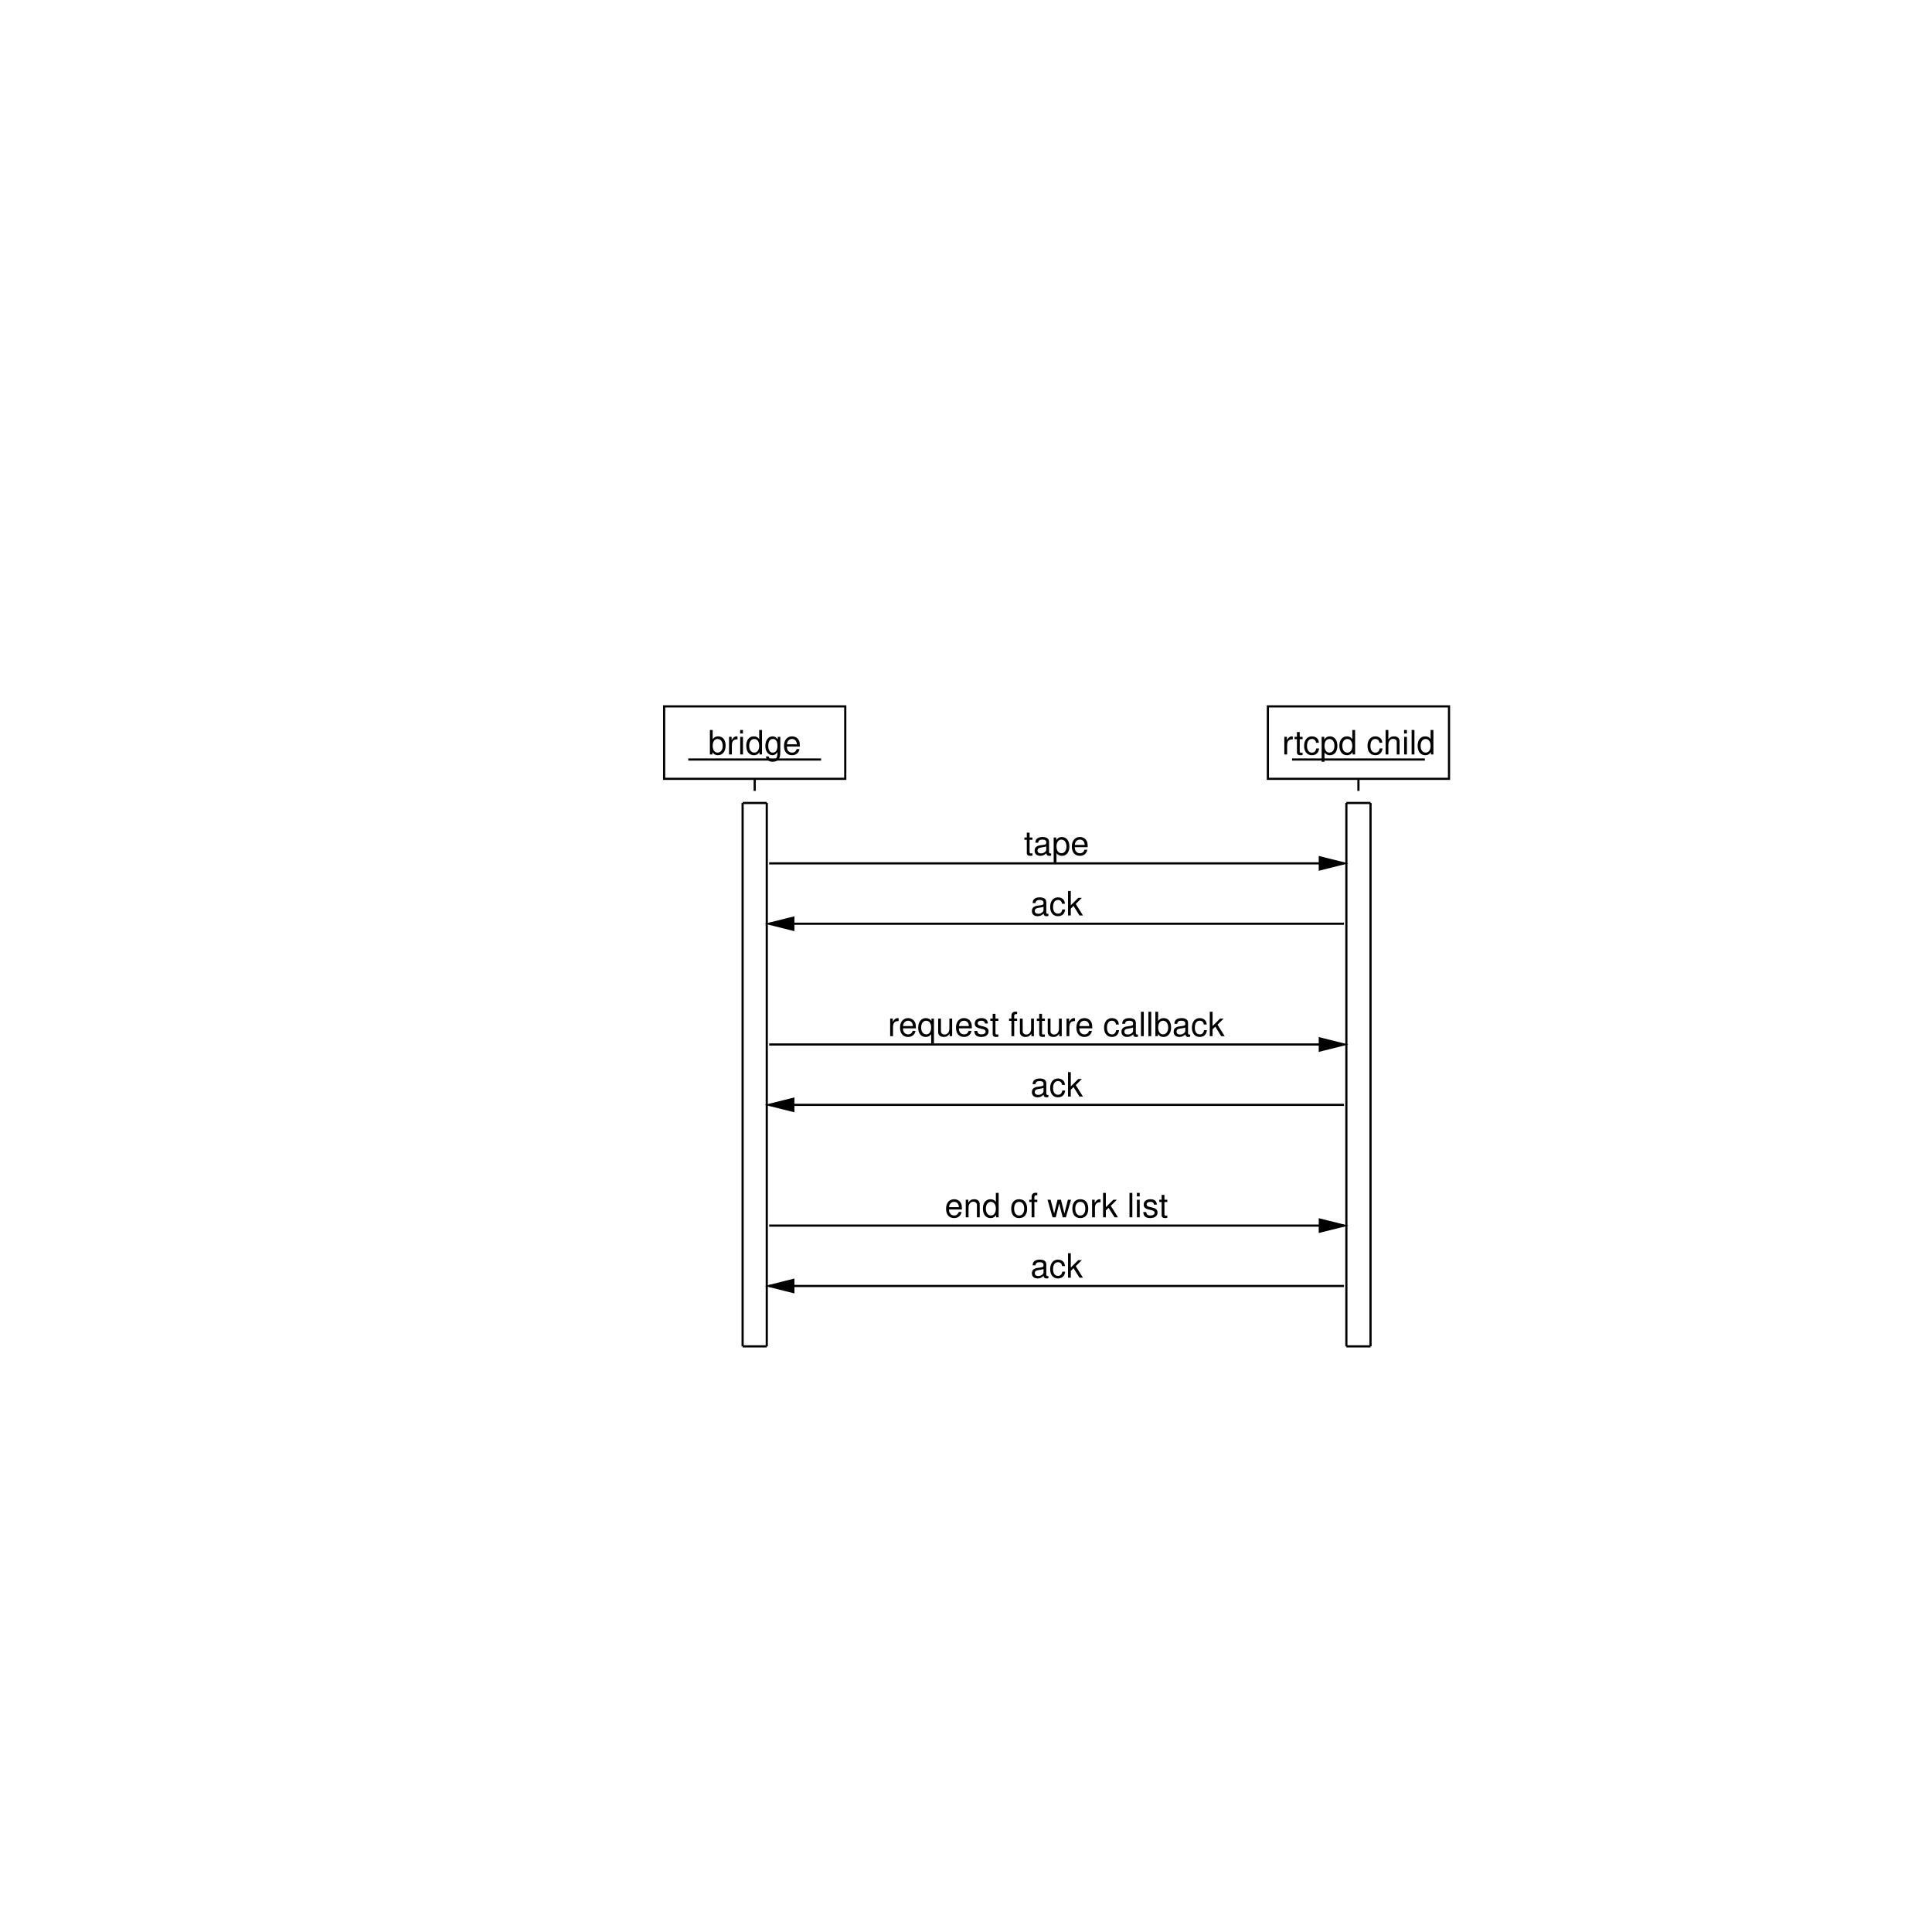
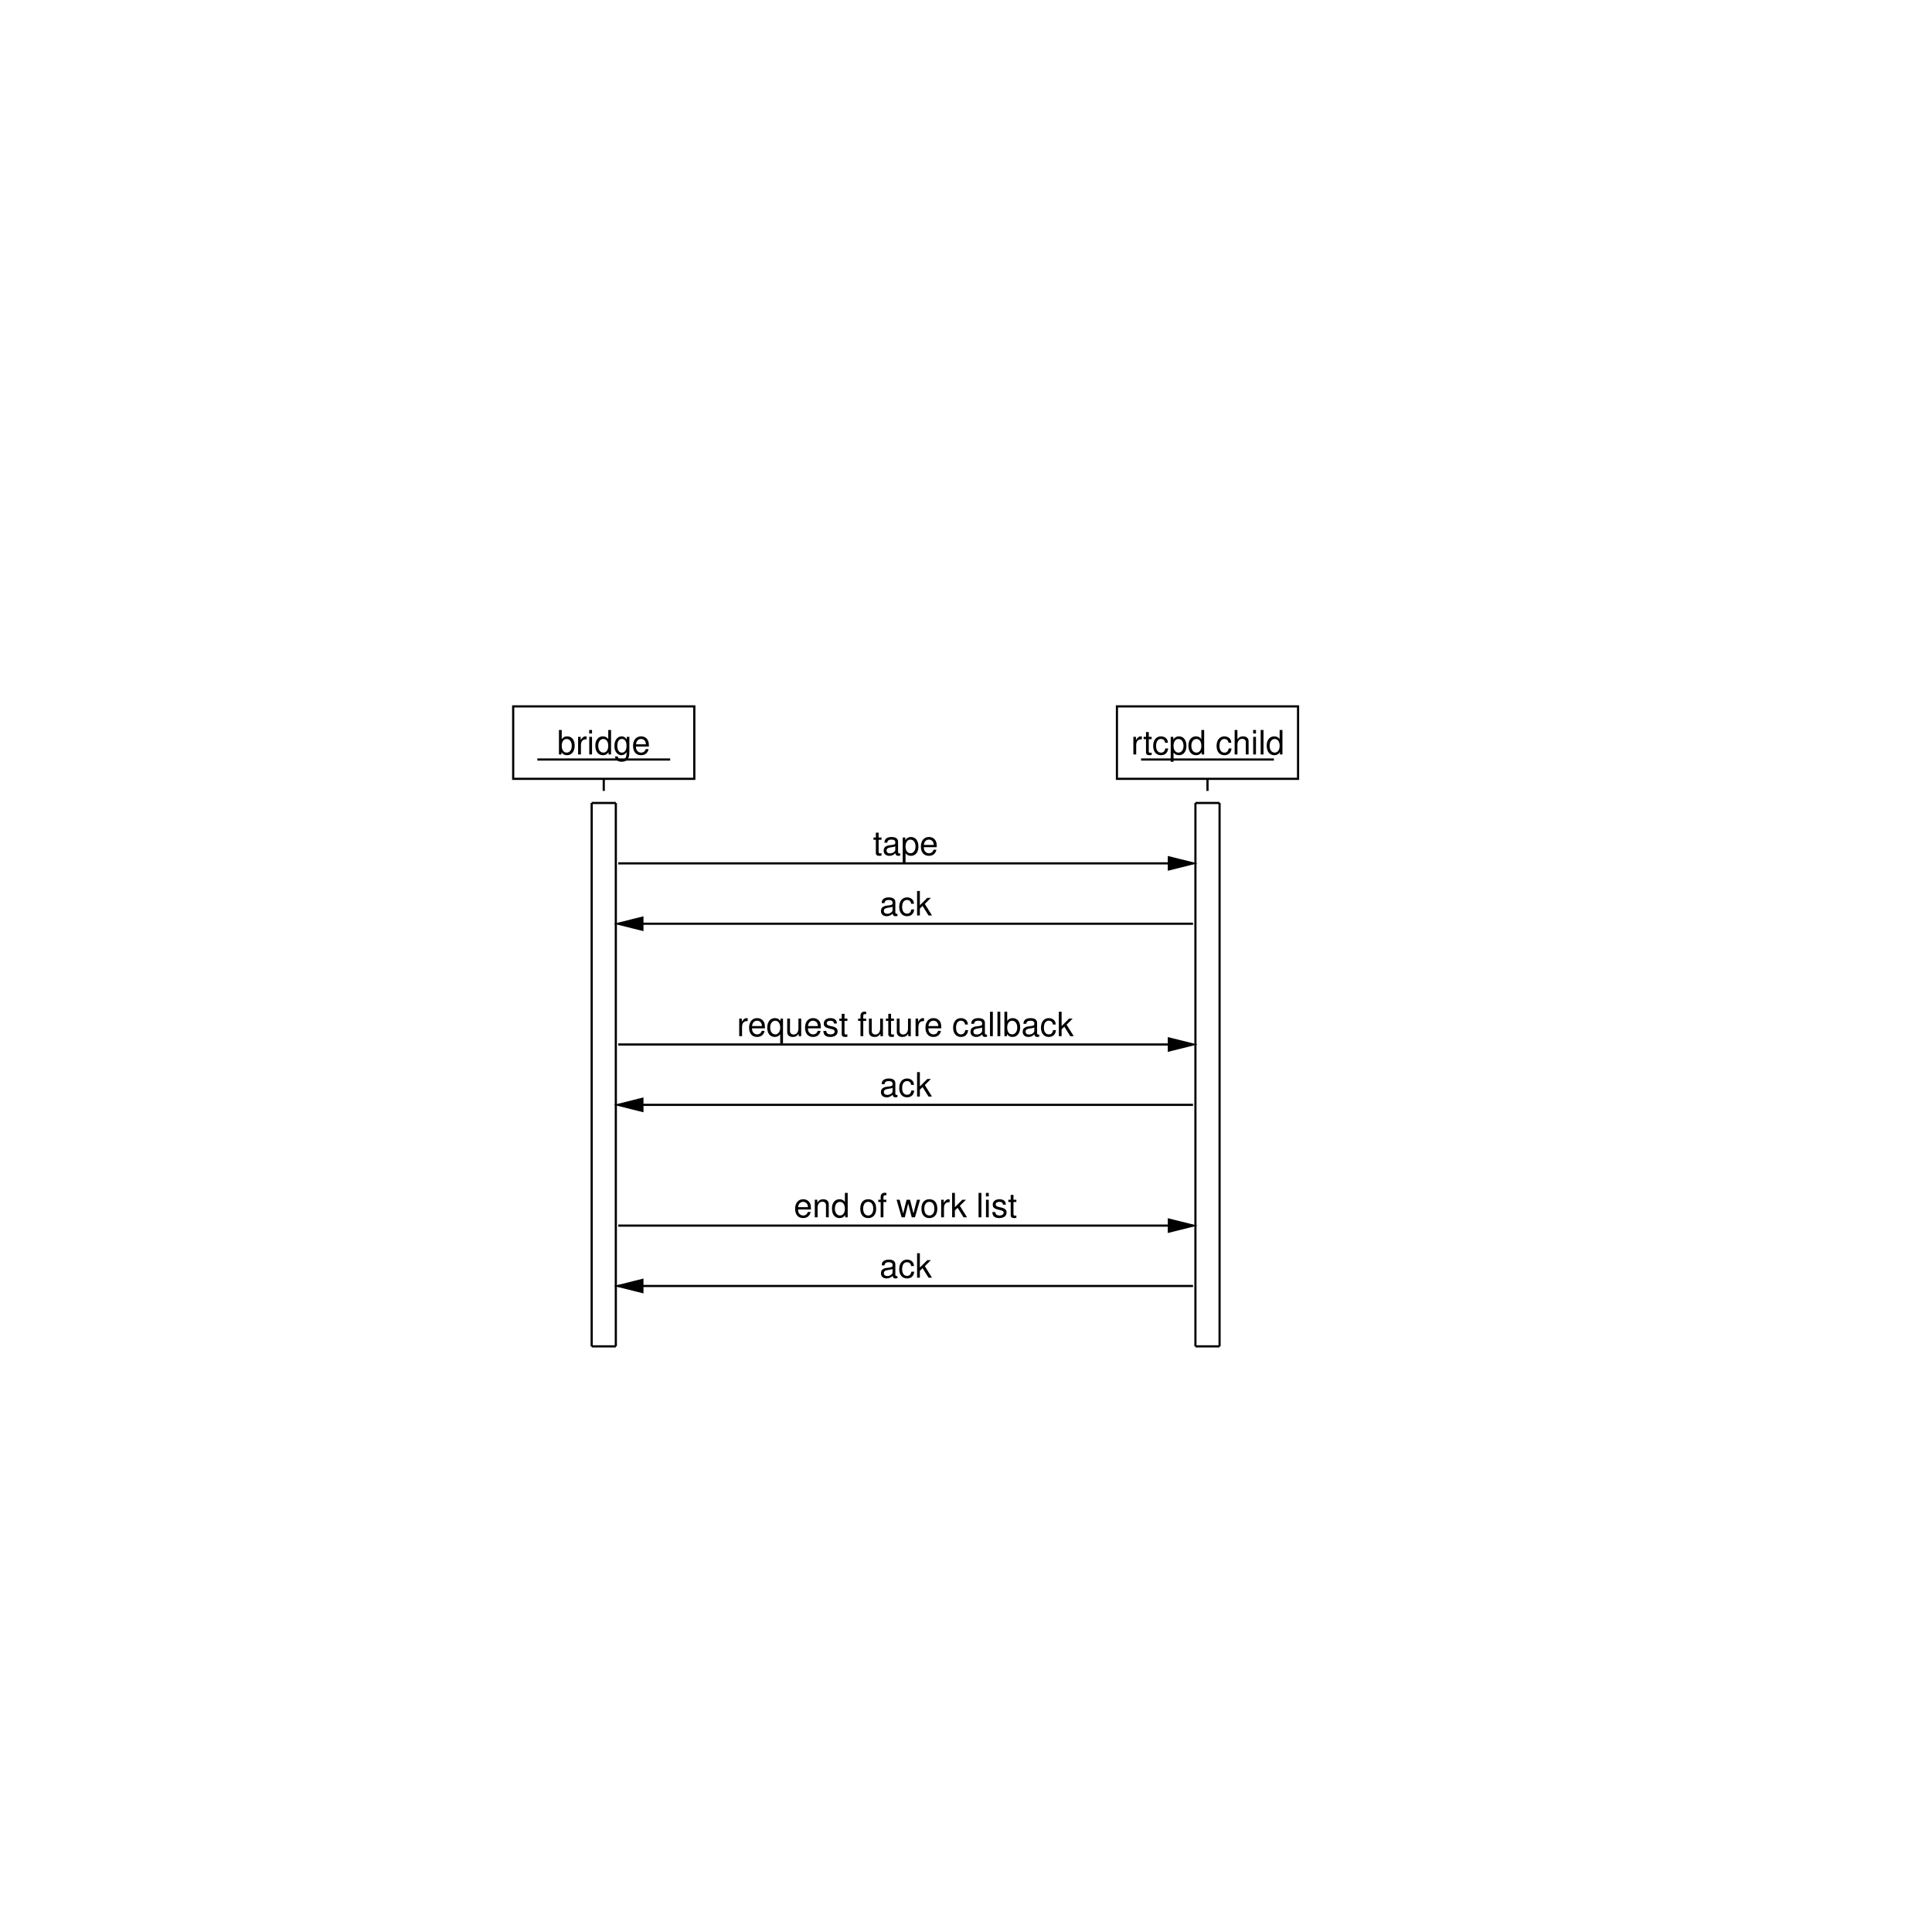
<svg xmlns="http://www.w3.org/2000/svg" version="1.1" baseProfile="full" id="body" width="8in" height="8in" viewBox="0 0 1 1" preserveAspectRatio="none">
  <rect id="background" x="0" y="0" width="1" height="1" stroke="none" fill="white" />
-   <g id="content" transform="translate(0.23438,0.30312) scale(1,-1) scale(0.125) " xml:space="preserve" stroke="black" stroke-linecap="butt" stroke-linejoin="miter" stroke-miterlimit="10.433" stroke-dasharray="none" stroke-dashoffset="0" stroke-opacity="1" fill="none" fill-rule="evenodd" fill-opacity="1" font-style="normal" font-variant="normal" font-weight="normal" font-stretch="normal" font-size-adjust="none" letter-spacing="normal" word-spacing="normal" text-anchor="start">
-     <rect x="0.875" y="-0.8" width="0.75" height="0.3" stroke-width="0.009" />
-     <text transform="translate(1.057,-0.69903) scale(1,-1) scale(0.0069444) " font-family="Helvetica,sans-serif" font-size="20px" stroke="none" fill="black">bridge</text>
-     <line x1="0.975" y1="-0.72" x2="1.525" y2="-0.72" stroke-width="0.009" />
-     <rect x="3.375" y="-0.8" width="0.75" height="0.3" stroke-width="0.009" />
-     <text transform="translate(3.4335,-0.69903) scale(1,-1) scale(0.0069444) " font-family="Helvetica,sans-serif" font-size="20px" stroke="none" fill="black">rtcpd child</text>
-     <line x1="3.475" y1="-0.72" x2="4.025" y2="-0.72" stroke-width="0.009" />
-     <line x1="1.25" y1="-0.8" x2="1.25" y2="-0.9" stroke-width="0.009" stroke-dasharray="0.05, 0.05" />
-     <line x1="1.2" y1="-0.9" x2="1.3" y2="-0.9" stroke-width="0.009" />
-     <line x1="3.75" y1="-0.8" x2="3.75" y2="-0.9" stroke-width="0.009" stroke-dasharray="0.05, 0.05" />
-     <line x1="3.7" y1="-0.9" x2="3.8" y2="-0.9" stroke-width="0.009" />
-     <line x1="1.31" y1="-1.15" x2="3.69" y2="-1.15" stroke-width="0.009" />
-     <polygon points="3.59,-1.125 3.69,-1.15 3.59,-1.175 " stroke-width="0.009" fill="black" />
-     <text transform="translate(2.3649,-1.1157) scale(1,-1) scale(0.0069444) " font-family="Helvetica,sans-serif" font-size="20px" stroke="none" fill="black">tape</text>
-     <text transform="translate(2.4807,-1.2824) scale(1,-1) scale(0.0069444) " font-family="Helvetica,sans-serif" font-size="20px" stroke="none" fill="black"> </text>
-     <line x1="3.69" y1="-1.4" x2="1.31" y2="-1.4" stroke-width="0.009" />
-     <polygon points="1.41,-1.425 1.31,-1.4 1.41,-1.375 " stroke-width="0.009" fill="black" />
-     <text transform="translate(2.3919,-1.3657) scale(1,-1) scale(0.0069444) " font-family="Helvetica,sans-serif" font-size="20px" stroke="none" fill="black">ack</text>
-     <text transform="translate(2.4807,-1.5324) scale(1,-1) scale(0.0069444) " font-family="Helvetica,sans-serif" font-size="20px" stroke="none" fill="black"> </text>
-     <line x1="1.31" y1="-1.9" x2="3.69" y2="-1.9" stroke-width="0.009" />
-     <polygon points="3.59,-1.875 3.69,-1.9 3.59,-1.925 " stroke-width="0.009" fill="black" />
-     <text transform="translate(1.8014,-1.8657) scale(1,-1) scale(0.0069444) " font-family="Helvetica,sans-serif" font-size="20px" stroke="none" fill="black">request future callback</text>
-     <text transform="translate(2.4807,-2.0324) scale(1,-1) scale(0.0069444) " font-family="Helvetica,sans-serif" font-size="20px" stroke="none" fill="black"> </text>
-     <line x1="3.69" y1="-2.15" x2="1.31" y2="-2.15" stroke-width="0.009" />
-     <polygon points="1.41,-2.175 1.31,-2.15 1.41,-2.125 " stroke-width="0.009" fill="black" />
-     <text transform="translate(2.3919,-2.1157) scale(1,-1) scale(0.0069444) " font-family="Helvetica,sans-serif" font-size="20px" stroke="none" fill="black">ack</text>
-     <text transform="translate(2.4807,-2.2824) scale(1,-1) scale(0.0069444) " font-family="Helvetica,sans-serif" font-size="20px" stroke="none" fill="black"> </text>
-     <line x1="1.31" y1="-2.65" x2="3.69" y2="-2.65" stroke-width="0.009" />
-     <polygon points="3.59,-2.625 3.69,-2.65 3.59,-2.675 " stroke-width="0.009" fill="black" />
-     <text transform="translate(2.0369,-2.6157) scale(1,-1) scale(0.0069444) " font-family="Helvetica,sans-serif" font-size="20px" stroke="none" fill="black">end of work list</text>
-     <text transform="translate(2.4807,-2.7824) scale(1,-1) scale(0.0069444) " font-family="Helvetica,sans-serif" font-size="20px" stroke="none" fill="black"> </text>
-     <line x1="3.69" y1="-2.9" x2="1.31" y2="-2.9" stroke-width="0.009" />
-     <polygon points="1.41,-2.925 1.31,-2.9 1.41,-2.875 " stroke-width="0.009" fill="black" />
-     <text transform="translate(2.3919,-2.8657) scale(1,-1) scale(0.0069444) " font-family="Helvetica,sans-serif" font-size="20px" stroke="none" fill="black">ack</text>
-     <text transform="translate(2.4807,-3.0324) scale(1,-1) scale(0.0069444) " font-family="Helvetica,sans-serif" font-size="20px" stroke="none" fill="black"> </text>
-     <line x1="1.2" y1="-0.9" x2="1.2" y2="-3.15" stroke-width="0.009" />
-     <line x1="1.3" y1="-0.9" x2="1.3" y2="-3.15" stroke-width="0.009" />
-     <line x1="1.2" y1="-3.15" x2="1.3" y2="-3.15" stroke-width="0.009" />
-     <line x1="3.7" y1="-0.9" x2="3.7" y2="-3.15" stroke-width="0.009" />
-     <line x1="3.8" y1="-0.9" x2="3.8" y2="-3.15" stroke-width="0.009" />
-     <line x1="3.7" y1="-3.15" x2="3.8" y2="-3.15" stroke-width="0.009" />
-     <line x1="1.25" y1="-3.15" x2="1.25" y2="-3.15" stroke-width="0.009" stroke-dasharray="0.05, 0.05" />
+   <g id="content" transform="translate(0.3125,0.30312) scale(1,-1) scale(0.125) " xml:space="preserve" stroke="black" stroke-linecap="butt" stroke-linejoin="miter" stroke-miterlimit="10.433" stroke-dasharray="none" stroke-dashoffset="0" stroke-opacity="1" fill="none" fill-rule="evenodd" fill-opacity="1" font-style="normal" font-variant="normal" font-weight="normal" font-stretch="normal" font-size-adjust="none" letter-spacing="normal" word-spacing="normal" text-anchor="start">
+     <rect x="-0.375" y="-0.8" width="0.75" height="0.3" stroke-width="0.009" />
+     <text transform="translate(-0.19299,-0.69903) scale(1,-1) scale(0.0069444) " font-family="Helvetica,sans-serif" font-size="20px" stroke="none" fill="black">bridge</text>
+     <line x1="-0.275" y1="-0.72" x2="0.275" y2="-0.72" stroke-width="0.009" />
+     <rect x="2.125" y="-0.8" width="0.75" height="0.3" stroke-width="0.009" />
+     <text transform="translate(2.1835,-0.69903) scale(1,-1) scale(0.0069444) " font-family="Helvetica,sans-serif" font-size="20px" stroke="none" fill="black">rtcpd child</text>
+     <line x1="2.225" y1="-0.72" x2="2.775" y2="-0.72" stroke-width="0.009" />
+     <line x1="0" y1="-0.8" x2="0" y2="-0.9" stroke-width="0.009" stroke-dasharray="0.05, 0.05" />
+     <line x1="-0.05" y1="-0.9" x2="0.05" y2="-0.9" stroke-width="0.009" />
+     <line x1="2.5" y1="-0.8" x2="2.5" y2="-0.9" stroke-width="0.009" stroke-dasharray="0.05, 0.05" />
+     <line x1="2.45" y1="-0.9" x2="2.55" y2="-0.9" stroke-width="0.009" />
+     <line x1="0.06" y1="-1.15" x2="2.44" y2="-1.15" stroke-width="0.009" />
+     <polygon points="2.34,-1.125 2.44,-1.15 2.34,-1.175 " stroke-width="0.009" fill="black" />
+     <text transform="translate(1.1149,-1.1157) scale(1,-1) scale(0.0069444) " font-family="Helvetica,sans-serif" font-size="20px" stroke="none" fill="black">tape</text>
+     <text transform="translate(1.2307,-1.2824) scale(1,-1) scale(0.0069444) " font-family="Helvetica,sans-serif" font-size="20px" stroke="none" fill="black"> </text>
+     <line x1="2.44" y1="-1.4" x2="0.06" y2="-1.4" stroke-width="0.009" />
+     <polygon points="0.16,-1.425 0.06,-1.4 0.16,-1.375 " stroke-width="0.009" fill="black" />
+     <text transform="translate(1.1419,-1.3657) scale(1,-1) scale(0.0069444) " font-family="Helvetica,sans-serif" font-size="20px" stroke="none" fill="black">ack</text>
+     <text transform="translate(1.2307,-1.5324) scale(1,-1) scale(0.0069444) " font-family="Helvetica,sans-serif" font-size="20px" stroke="none" fill="black"> </text>
+     <line x1="0.06" y1="-1.9" x2="2.44" y2="-1.9" stroke-width="0.009" />
+     <polygon points="2.34,-1.875 2.44,-1.9 2.34,-1.925 " stroke-width="0.009" fill="black" />
+     <text transform="translate(0.55139,-1.8657) scale(1,-1) scale(0.0069444) " font-family="Helvetica,sans-serif" font-size="20px" stroke="none" fill="black">request future callback</text>
+     <text transform="translate(1.2307,-2.0324) scale(1,-1) scale(0.0069444) " font-family="Helvetica,sans-serif" font-size="20px" stroke="none" fill="black"> </text>
+     <line x1="2.44" y1="-2.15" x2="0.06" y2="-2.15" stroke-width="0.009" />
+     <polygon points="0.16,-2.175 0.06,-2.15 0.16,-2.125 " stroke-width="0.009" fill="black" />
+     <text transform="translate(1.1419,-2.1157) scale(1,-1) scale(0.0069444) " font-family="Helvetica,sans-serif" font-size="20px" stroke="none" fill="black">ack</text>
+     <text transform="translate(1.2307,-2.2824) scale(1,-1) scale(0.0069444) " font-family="Helvetica,sans-serif" font-size="20px" stroke="none" fill="black"> </text>
+     <line x1="0.06" y1="-2.65" x2="2.44" y2="-2.65" stroke-width="0.009" />
+     <polygon points="2.34,-2.625 2.44,-2.65 2.34,-2.675 " stroke-width="0.009" fill="black" />
+     <text transform="translate(0.78688,-2.6157) scale(1,-1) scale(0.0069444) " font-family="Helvetica,sans-serif" font-size="20px" stroke="none" fill="black">end of work list</text>
+     <text transform="translate(1.2307,-2.7824) scale(1,-1) scale(0.0069444) " font-family="Helvetica,sans-serif" font-size="20px" stroke="none" fill="black"> </text>
+     <line x1="2.44" y1="-2.9" x2="0.06" y2="-2.9" stroke-width="0.009" />
+     <polygon points="0.16,-2.925 0.06,-2.9 0.16,-2.875 " stroke-width="0.009" fill="black" />
+     <text transform="translate(1.1419,-2.8657) scale(1,-1) scale(0.0069444) " font-family="Helvetica,sans-serif" font-size="20px" stroke="none" fill="black">ack</text>
+     <text transform="translate(1.2307,-3.0324) scale(1,-1) scale(0.0069444) " font-family="Helvetica,sans-serif" font-size="20px" stroke="none" fill="black"> </text>
+     <line x1="-0.05" y1="-0.9" x2="-0.05" y2="-3.15" stroke-width="0.009" />
+     <line x1="0.05" y1="-0.9" x2="0.05" y2="-3.15" stroke-width="0.009" />
+     <line x1="-0.05" y1="-3.15" x2="0.05" y2="-3.15" stroke-width="0.009" />
+     <line x1="2.45" y1="-0.9" x2="2.45" y2="-3.15" stroke-width="0.009" />
+     <line x1="2.55" y1="-0.9" x2="2.55" y2="-3.15" stroke-width="0.009" />
+     <line x1="2.45" y1="-3.15" x2="2.55" y2="-3.15" stroke-width="0.009" />
+     <line x1="0" y1="-3.15" x2="0" y2="-3.15" stroke-width="0.009" stroke-dasharray="0.05, 0.05" />
  </g>
</svg>
